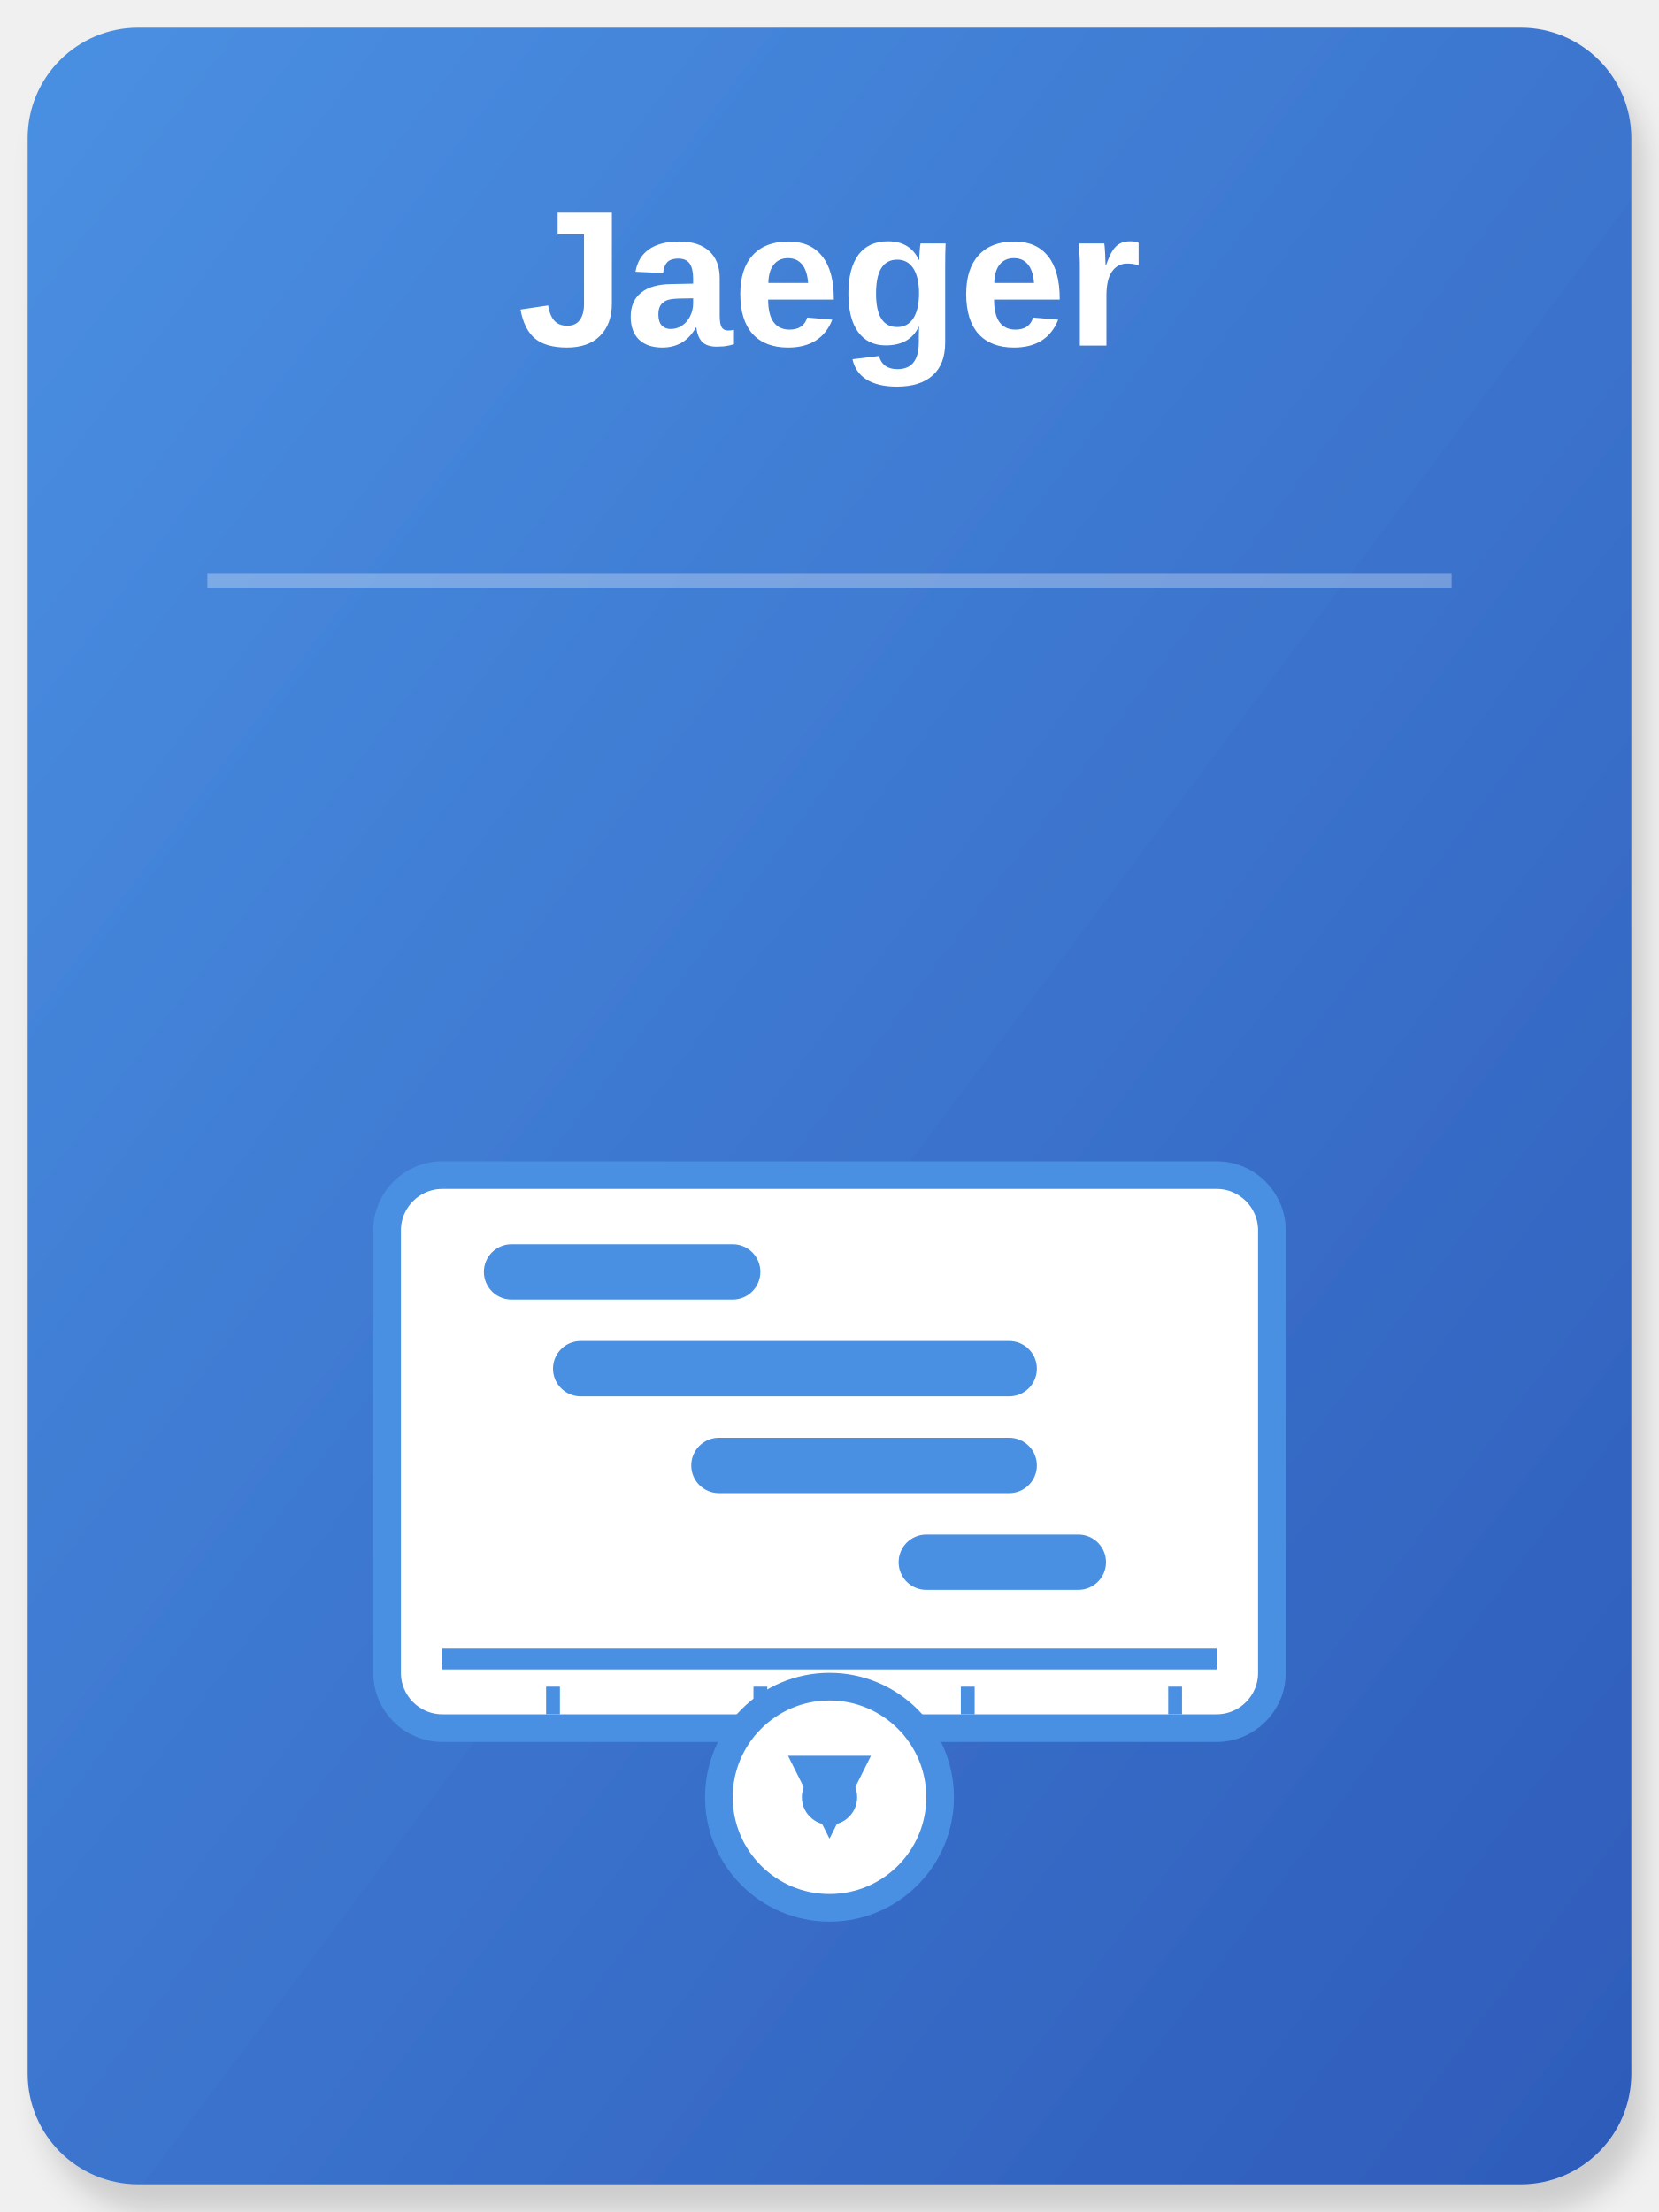
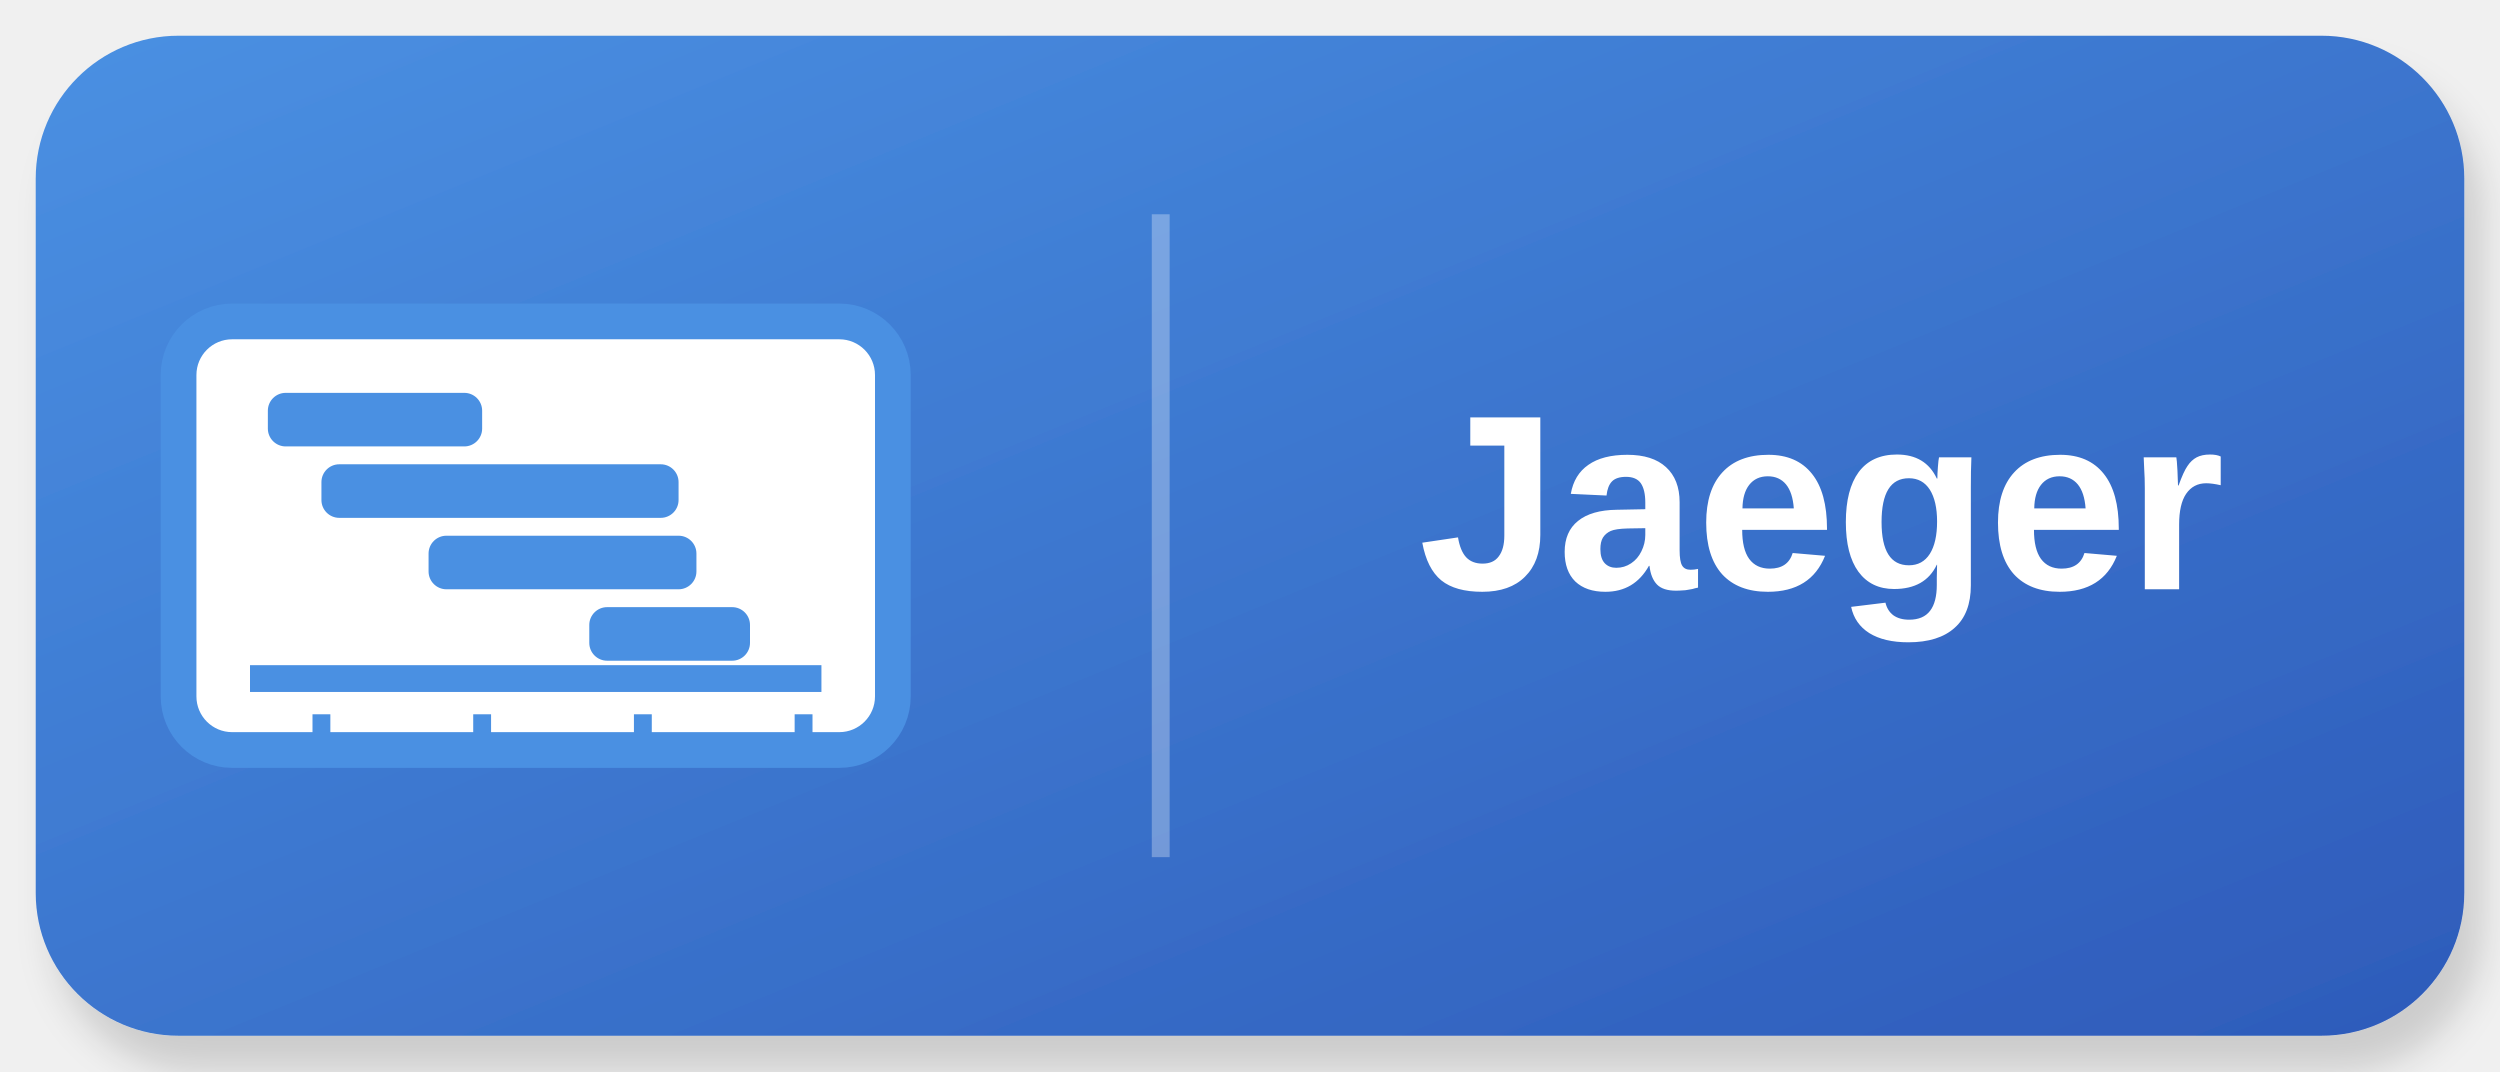
- <svg xmlns="http://www.w3.org/2000/svg" width="120" height="160" viewBox="0 0 120 160">
+ <svg xmlns="http://www.w3.org/2000/svg" width="140" height="60" viewBox="0 0 140 60">
  <defs>
    <linearGradient id="telemetryGradient" x1="0%" y1="0%" x2="100%" y2="100%">
      <stop offset="0%" style="stop-color:#4A90E2;stop-opacity:1" />
      <stop offset="100%" style="stop-color:#2E5BBA;stop-opacity:1" />
    </linearGradient>
    <filter id="shadow" x="-20%" y="-20%" width="140%" height="140%">
      <feDropShadow dx="1" dy="2" stdDeviation="1" flood-color="#000000" flood-opacity="0.15" />
    </filter>
  </defs>
-   <rect x="2" y="2" width="116" height="156" rx="8" fill="url(#telemetryGradient)" filter="url(#shadow)" />
-   <text x="60" y="25" text-anchor="middle" fill="white" font-family="Arial, sans-serif" font-size="14" font-weight="600">Jaeger</text>
-   <line x1="15" y1="42" x2="105" y2="42" stroke="rgba(255,255,255,0.3)" stroke-width="1" />
-   <g transform="translate(60, 105)">
-     <rect x="-32" y="-20" width="64" height="40" rx="4" fill="white" stroke="#4A90E2" stroke-width="2" />
-     <line x1="-28" y1="15" x2="28" y2="15" stroke="#4A90E2" stroke-width="1.5" />
-     <rect x="-25" y="-15" width="20" height="4" fill="#4A90E2" rx="2" />
-     <rect x="-20" y="-8" width="35" height="4" fill="#4A90E2" rx="2" />
-     <rect x="-10" y="-1" width="25" height="4" fill="#4A90E2" rx="2" />
-     <rect x="5" y="6" width="15" height="4" fill="#4A90E2" rx="2" />
-     <line x1="-20" y1="17" x2="-20" y2="19" stroke="#4A90E2" stroke-width="1" />
-     <line x1="-5" y1="17" x2="-5" y2="19" stroke="#4A90E2" stroke-width="1" />
-     <line x1="10" y1="17" x2="10" y2="19" stroke="#4A90E2" stroke-width="1" />
-     <line x1="25" y1="17" x2="25" y2="19" stroke="#4A90E2" stroke-width="1" />
-     <circle cx="0" cy="25" r="8" fill="white" stroke="#4A90E2" stroke-width="2" />
-     <path d="M -3,22 L 0,28 L 3,22 Z" fill="#4A90E2" />
-     <circle cx="0" cy="25" r="2" fill="#4A90E2" />
+   <rect x="2" y="2" width="136" height="56" rx="8" fill="url(#telemetryGradient)" filter="url(#shadow)" />
+   <g transform="translate(30, 30)">
+     <rect x="-20" y="-12" width="40" height="24" rx="3" fill="white" stroke="#4A90E2" stroke-width="2" />
+     <line x1="-16" y1="8" x2="16" y2="8" stroke="#4A90E2" stroke-width="1.5" />
+     <rect x="-15" y="-8" width="12" height="3" fill="#4A90E2" rx="1" />
+     <rect x="-12" y="-4" width="20" height="3" fill="#4A90E2" rx="1" />
+     <rect x="-6" y="0" width="15" height="3" fill="#4A90E2" rx="1" />
+     <rect x="3" y="4" width="9" height="3" fill="#4A90E2" rx="1" />
+     <line x1="-12" y1="10" x2="-12" y2="12" stroke="#4A90E2" stroke-width="1" />
+     <line x1="-3" y1="10" x2="-3" y2="12" stroke="#4A90E2" stroke-width="1" />
+     <line x1="6" y1="10" x2="6" y2="12" stroke="#4A90E2" stroke-width="1" />
+     <line x1="15" y1="10" x2="15" y2="12" stroke="#4A90E2" stroke-width="1" />
  </g>
+   <line x1="65" y1="12" x2="65" y2="48" stroke="rgba(255,255,255,0.3)" stroke-width="1" />
+   <text x="102" y="33" text-anchor="middle" fill="white" font-family="Arial, sans-serif" font-size="14" font-weight="600">Jaeger</text>
</svg>
